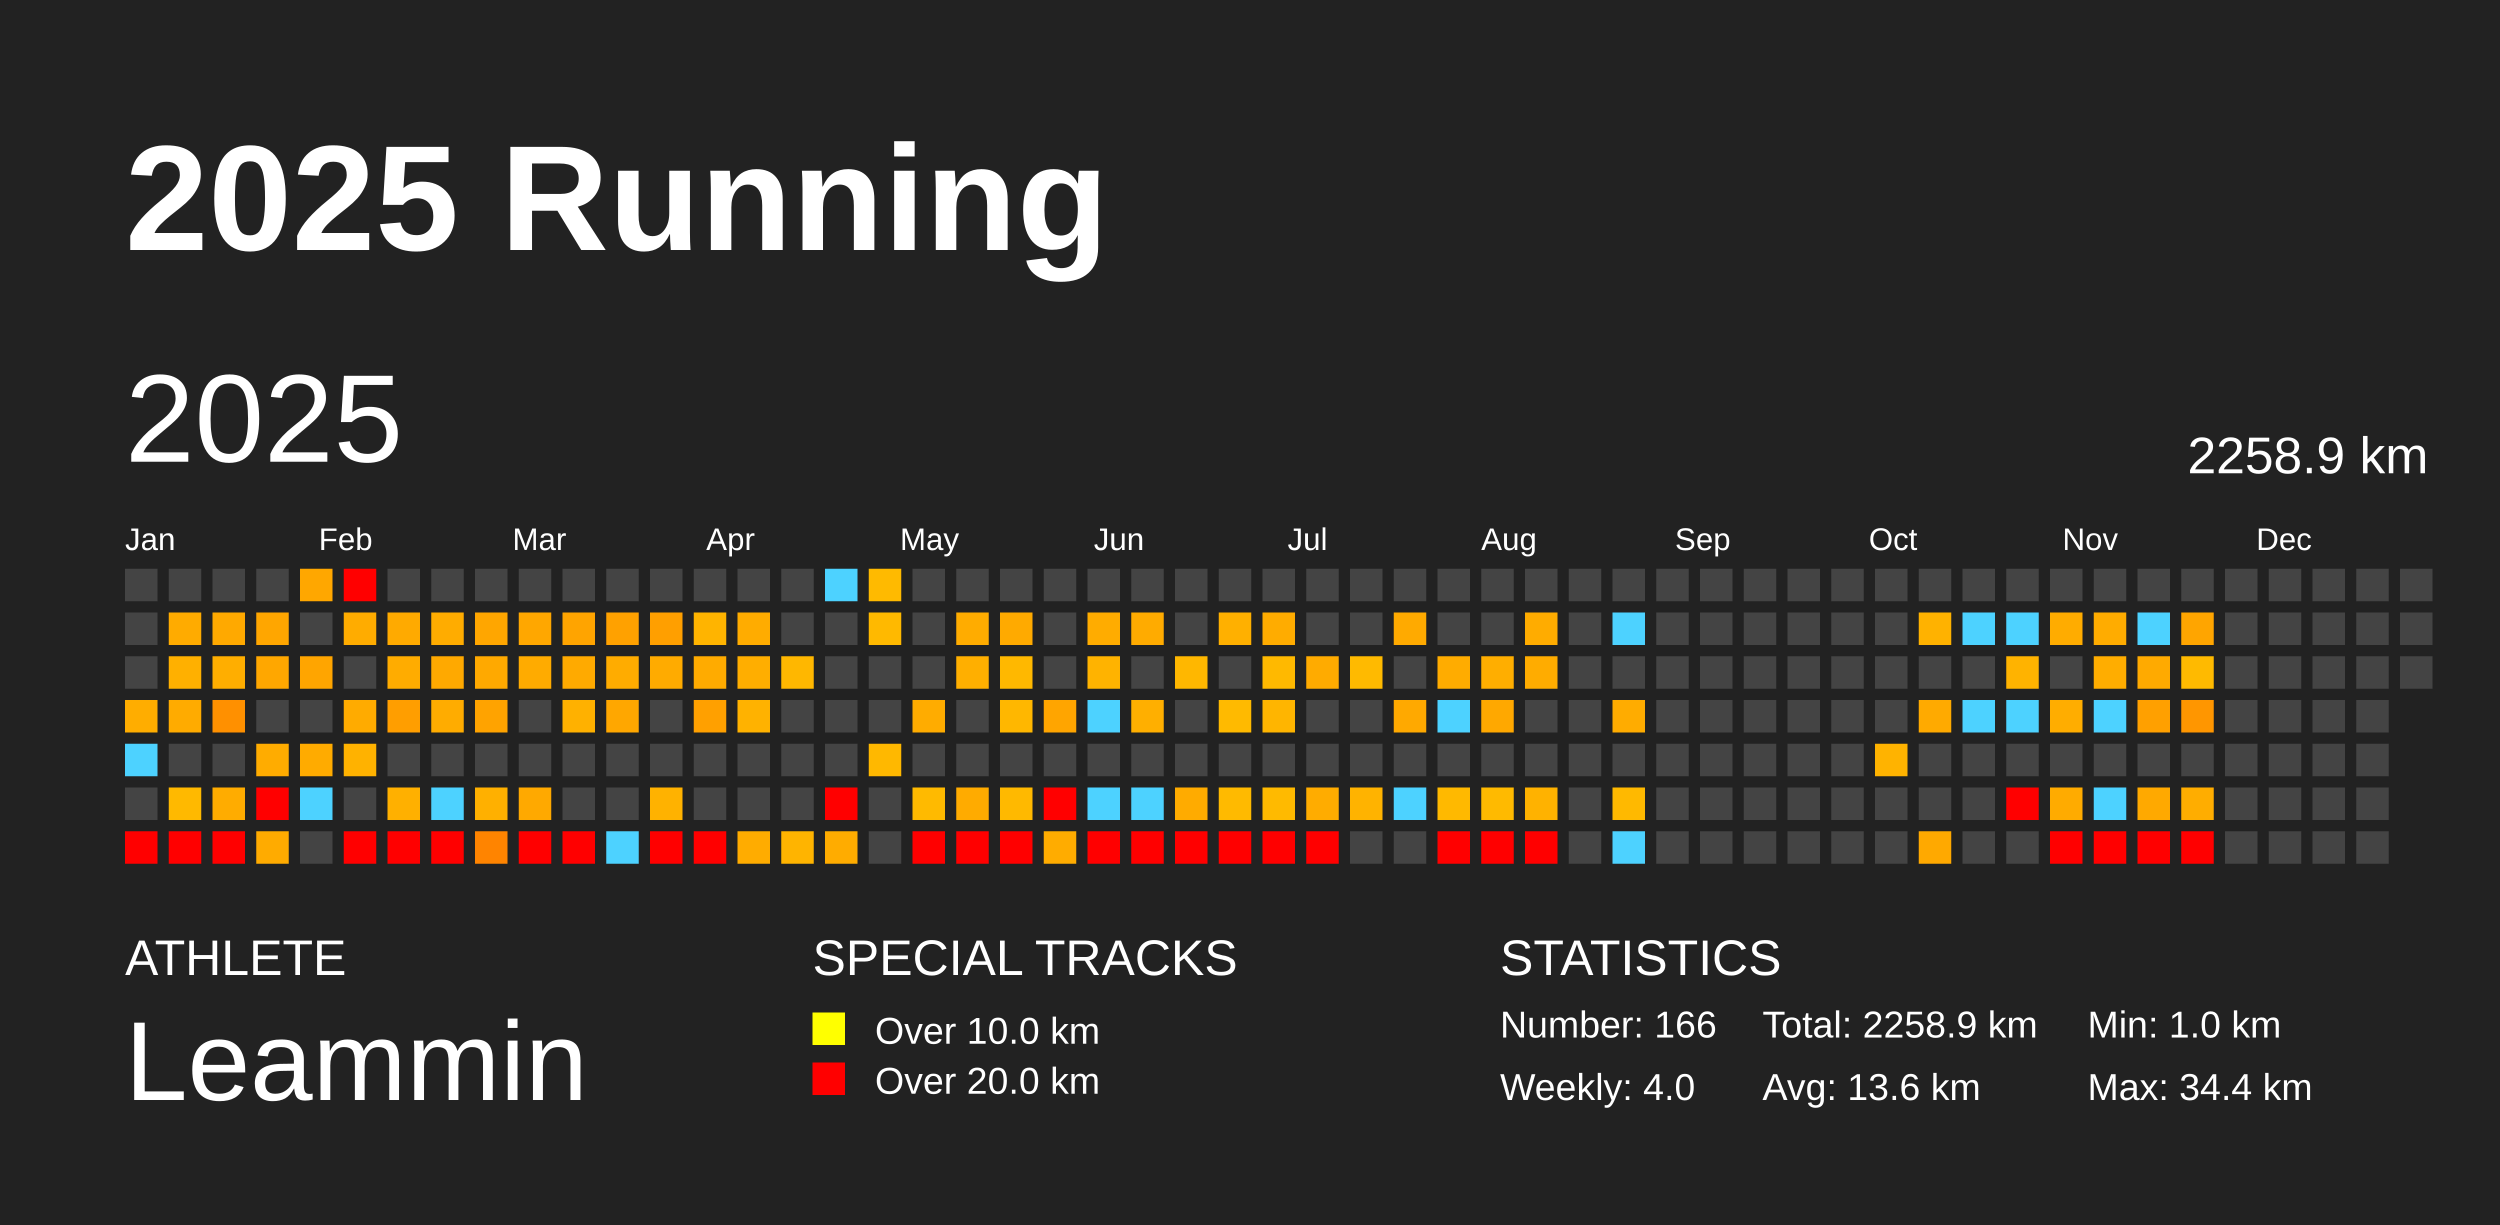
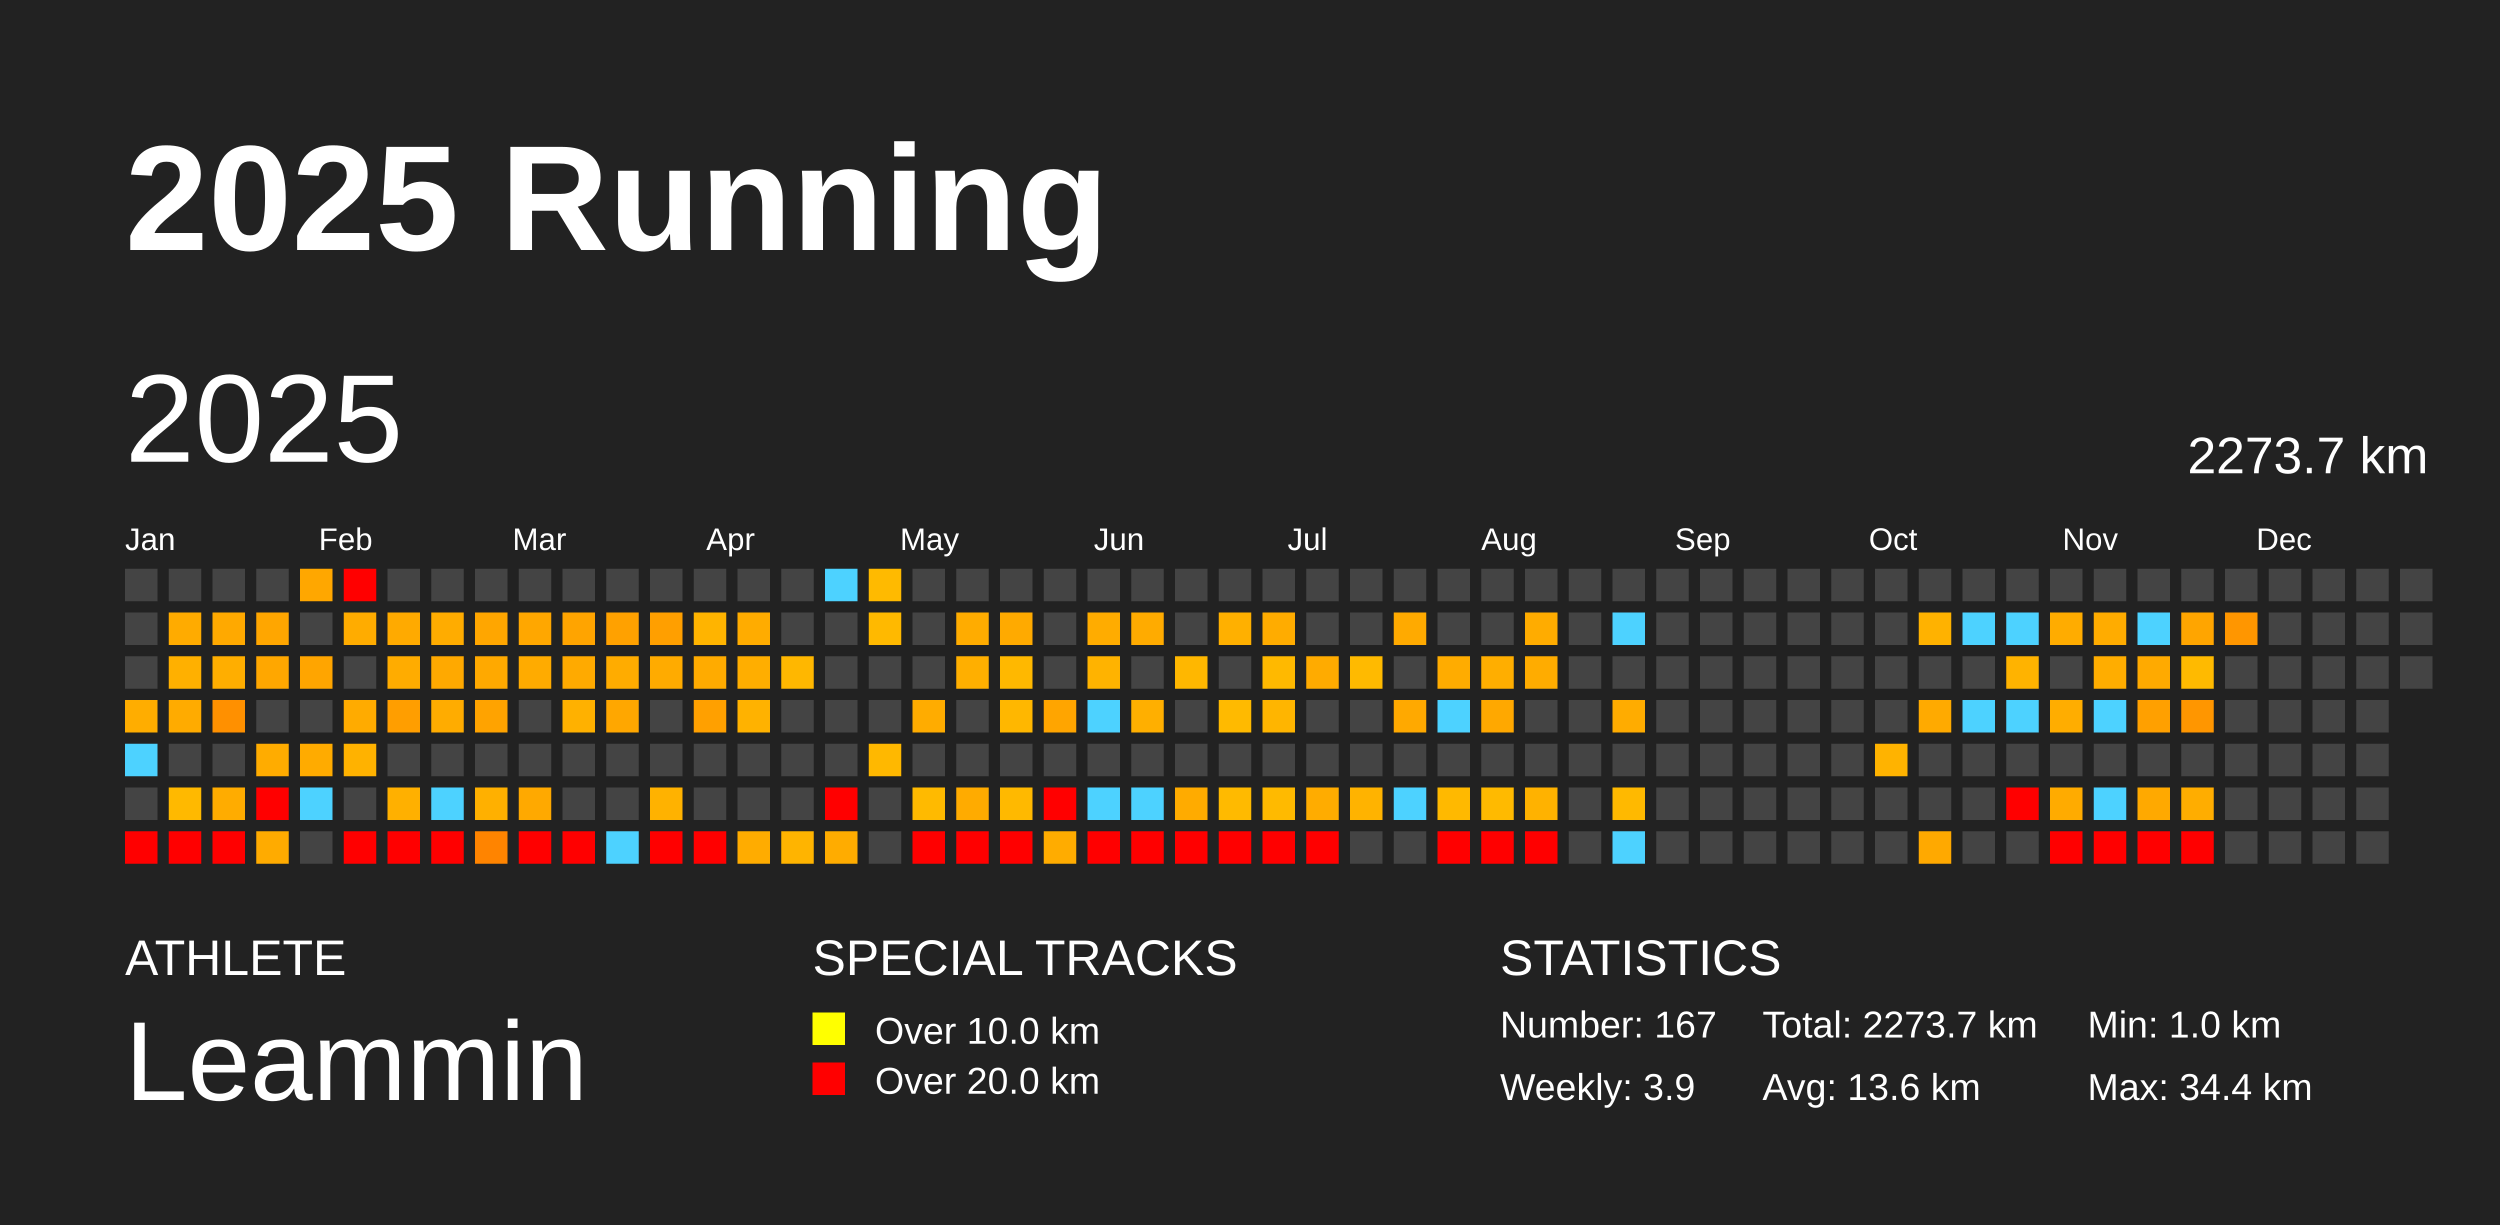
<svg xmlns="http://www.w3.org/2000/svg" baseProfile="full" height="98mm" version="1.1" viewBox="0,0,200,98" width="200mm">
  <defs />
  <rect fill="#222222" height="98" width="200" x="0" y="0" />
  <text fill="#FFFFFF" style="font-size:12px; font-family:Arial; font-weight:bold;" x="10" y="20">2025 Running</text>
  <text fill="#FFFFFF" style="font-size:4px; font-family:Arial" x="10" y="78">ATHLETE</text>
  <text fill="#FFFFFF" style="font-size:9px; font-family:Arial" x="10" y="88">Leammin</text>
  <text fill="#FFFFFF" style="font-size:4px; font-family:Arial" x="65" y="78">SPECIAL TRACKS</text>
  <rect fill="yellow" height="2.6" width="2.6" x="65" y="81" />
  <text fill="#FFFFFF" style="font-size:3px; font-family:Arial" x="70" y="83.5">Over 10.0 km</text>
  <rect fill="red" height="2.6" width="2.6" x="65" y="85" />
  <text fill="#FFFFFF" style="font-size:3px; font-family:Arial" x="70" y="87.5">Over 20.0 km</text>
  <text fill="#FFFFFF" style="font-size:4px; font-family:Arial" x="120" y="78">STATISTICS</text>
-   <text fill="#FFFFFF" style="font-size:3px; font-family:Arial" x="120" y="83">Number: 166</text>
-   <text fill="#FFFFFF" style="font-size:3px; font-family:Arial" x="120" y="88">Weekly: 4.0</text>
-   <text fill="#FFFFFF" style="font-size:3px; font-family:Arial" x="141" y="83">Total: 2258.9 km</text>
+   <text fill="#FFFFFF" style="font-size:3px; font-family:Arial" x="120" y="83">Number: 167</text>
+   <text fill="#FFFFFF" style="font-size:3px; font-family:Arial" x="120" y="88">Weekly: 3.9</text>
+   <text fill="#FFFFFF" style="font-size:3px; font-family:Arial" x="141" y="83">Total: 2273.7 km</text>
  <text fill="#FFFFFF" style="font-size:3px; font-family:Arial" x="141" y="88">Avg: 13.6 km</text>
  <text fill="#FFFFFF" style="font-size:3px; font-family:Arial" x="167" y="83">Min: 1.0 km</text>
  <text fill="#FFFFFF" style="font-size:3px; font-family:Arial" x="167" y="88">Max: 34.4 km</text>
  <text dominant-baseline="hanging" fill="#FFFFFF" style="font-size:10.0px; font-family:Arial;" x="10" y="30">2025</text>
-   <text dominant-baseline="hanging" fill="#FFFFFF" style="font-size:4.125px; font-family:Arial;" x="175" y="35">2258.9 km</text>
+   <text dominant-baseline="hanging" fill="#FFFFFF" style="font-size:4.125px; font-family:Arial;" x="175" y="35">2273.7 km</text>
  <text fill="#FFFFFF" style="font-size:2.5px; font-family:Arial" x="10.0" y="44">Jan</text>
  <text fill="#FFFFFF" style="font-size:2.5px; font-family:Arial" x="25.5" y="44">Feb</text>
  <text fill="#FFFFFF" style="font-size:2.5px; font-family:Arial" x="41.0" y="44">Mar</text>
  <text fill="#FFFFFF" style="font-size:2.5px; font-family:Arial" x="56.5" y="44">Apr</text>
  <text fill="#FFFFFF" style="font-size:2.5px; font-family:Arial" x="72.0" y="44">May</text>
  <text fill="#FFFFFF" style="font-size:2.5px; font-family:Arial" x="87.5" y="44">Jun</text>
  <text fill="#FFFFFF" style="font-size:2.5px; font-family:Arial" x="103.0" y="44">Jul</text>
  <text fill="#FFFFFF" style="font-size:2.5px; font-family:Arial" x="118.5" y="44">Aug</text>
  <text fill="#FFFFFF" style="font-size:2.5px; font-family:Arial" x="134.0" y="44">Sep</text>
  <text fill="#FFFFFF" style="font-size:2.5px; font-family:Arial" x="149.5" y="44">Oct</text>
  <text fill="#FFFFFF" style="font-size:2.5px; font-family:Arial" x="165.0" y="44">Nov</text>
  <text fill="#FFFFFF" style="font-size:2.5px; font-family:Arial" x="180.5" y="44">Dec</text>
  <rect fill="#444444" height="2.6" width="2.6" x="10.0" y="45.5" />
  <rect fill="#444444" height="2.6" width="2.6" x="10.0" y="49.0" />
  <rect fill="#444444" height="2.6" width="2.6" x="10.0" y="52.5" />
  <rect fill="#ffad00" height="2.6" width="2.6" x="10.0" y="56.0" />
  <rect fill="#4dd2ff" height="2.6" width="2.6" x="10.0" y="59.5" />
  <rect fill="#444444" height="2.6" width="2.6" x="10.0" y="63.0" />
  <rect fill="red" height="2.6" width="2.6" x="10.0" y="66.5" />
  <rect fill="#444444" height="2.6" width="2.6" x="13.5" y="45.5" />
  <rect fill="#ffab00" height="2.6" width="2.6" x="13.5" y="49.0" />
  <rect fill="#ffb000" height="2.6" width="2.6" x="13.5" y="52.5" />
  <rect fill="#ffab00" height="2.6" width="2.6" x="13.5" y="56.0" />
  <rect fill="#444444" height="2.6" width="2.6" x="13.5" y="59.5" />
  <rect fill="#ffb900" height="2.6" width="2.6" x="13.5" y="63.0" />
  <rect fill="red" height="2.6" width="2.6" x="13.5" y="66.5" />
  <rect fill="#444444" height="2.6" width="2.6" x="17.0" y="45.5" />
  <rect fill="#ffa900" height="2.6" width="2.6" x="17.0" y="49.0" />
  <rect fill="#ffae00" height="2.6" width="2.6" x="17.0" y="52.5" />
  <rect fill="#ff9000" height="2.6" width="2.6" x="17.0" y="56.0" />
  <rect fill="#444444" height="2.6" width="2.6" x="17.0" y="59.5" />
  <rect fill="#ffac00" height="2.6" width="2.6" x="17.0" y="63.0" />
  <rect fill="red" height="2.6" width="2.6" x="17.0" y="66.5" />
  <rect fill="#444444" height="2.6" width="2.6" x="20.5" y="45.5" />
  <rect fill="#ffa600" height="2.6" width="2.6" x="20.5" y="49.0" />
  <rect fill="#ffa700" height="2.6" width="2.6" x="20.5" y="52.5" />
  <rect fill="#444444" height="2.6" width="2.6" x="20.5" y="56.0" />
  <rect fill="#ffac00" height="2.6" width="2.6" x="20.5" y="59.5" />
  <rect fill="red" height="2.6" width="2.6" x="20.5" y="63.0" />
  <rect fill="#ffab00" height="2.6" width="2.6" x="20.5" y="66.5" />
  <rect fill="#ffa700" height="2.6" width="2.6" x="24.0" y="45.5" />
  <rect fill="#444444" height="2.6" width="2.6" x="24.0" y="49.0" />
  <rect fill="#ffa500" height="2.6" width="2.6" x="24.0" y="52.5" />
  <rect fill="#444444" height="2.6" width="2.6" x="24.0" y="56.0" />
  <rect fill="#ffab00" height="2.6" width="2.6" x="24.0" y="59.5" />
  <rect fill="#4dd2ff" height="2.6" width="2.6" x="24.0" y="63.0" />
  <rect fill="#444444" height="2.6" width="2.6" x="24.0" y="66.5" />
  <rect fill="red" height="2.6" width="2.6" x="27.5" y="45.5" />
  <rect fill="#ffac00" height="2.6" width="2.6" x="27.5" y="49.0" />
  <rect fill="#444444" height="2.6" width="2.6" x="27.5" y="52.5" />
  <rect fill="#ffab00" height="2.6" width="2.6" x="27.5" y="56.0" />
  <rect fill="#ffb200" height="2.6" width="2.6" x="27.5" y="59.5" />
  <rect fill="#444444" height="2.6" width="2.6" x="27.5" y="63.0" />
  <rect fill="red" height="2.6" width="2.6" x="27.5" y="66.5" />
  <rect fill="#444444" height="2.6" width="2.6" x="31.0" y="45.5" />
  <rect fill="#ffaa00" height="2.6" width="2.6" x="31.0" y="49.0" />
  <rect fill="#ffac00" height="2.6" width="2.6" x="31.0" y="52.5" />
  <rect fill="#ff9e00" height="2.6" width="2.6" x="31.0" y="56.0" />
  <rect fill="#444444" height="2.6" width="2.6" x="31.0" y="59.5" />
  <rect fill="#ffb000" height="2.6" width="2.6" x="31.0" y="63.0" />
  <rect fill="red" height="2.6" width="2.6" x="31.0" y="66.5" />
  <rect fill="#444444" height="2.6" width="2.6" x="34.5" y="45.5" />
  <rect fill="#ffac00" height="2.6" width="2.6" x="34.5" y="49.0" />
  <rect fill="#ffa900" height="2.6" width="2.6" x="34.5" y="52.5" />
  <rect fill="#ffac00" height="2.6" width="2.6" x="34.5" y="56.0" />
  <rect fill="#444444" height="2.6" width="2.6" x="34.5" y="59.5" />
  <rect fill="#4dd2ff" height="2.6" width="2.6" x="34.5" y="63.0" />
  <rect fill="red" height="2.6" width="2.6" x="34.5" y="66.5" />
  <rect fill="#444444" height="2.6" width="2.6" x="38.0" y="45.5" />
  <rect fill="#ffa600" height="2.6" width="2.6" x="38.0" y="49.0" />
  <rect fill="#ffa900" height="2.6" width="2.6" x="38.0" y="52.5" />
  <rect fill="#ffa300" height="2.6" width="2.6" x="38.0" y="56.0" />
  <rect fill="#444444" height="2.6" width="2.6" x="38.0" y="59.5" />
  <rect fill="#ffb000" height="2.6" width="2.6" x="38.0" y="63.0" />
  <rect fill="#ff8400" height="2.6" width="2.6" x="38.0" y="66.5" />
  <rect fill="#444444" height="2.6" width="2.6" x="41.5" y="45.5" />
  <rect fill="#ffa700" height="2.6" width="2.6" x="41.5" y="49.0" />
  <rect fill="#ffab00" height="2.6" width="2.6" x="41.5" y="52.5" />
  <rect fill="#444444" height="2.6" width="2.6" x="41.5" y="56.0" />
  <rect fill="#444444" height="2.6" width="2.6" x="41.5" y="59.5" />
  <rect fill="#ffa900" height="2.6" width="2.6" x="41.5" y="63.0" />
  <rect fill="red" height="2.6" width="2.6" x="41.5" y="66.5" />
  <rect fill="#444444" height="2.6" width="2.6" x="45.0" y="45.5" />
  <rect fill="#ffa400" height="2.6" width="2.6" x="45.0" y="49.0" />
  <rect fill="#ffaa00" height="2.6" width="2.6" x="45.0" y="52.5" />
  <rect fill="#ffb100" height="2.6" width="2.6" x="45.0" y="56.0" />
  <rect fill="#444444" height="2.6" width="2.6" x="45.0" y="59.5" />
  <rect fill="#444444" height="2.6" width="2.6" x="45.0" y="63.0" />
  <rect fill="red" height="2.6" width="2.6" x="45.0" y="66.5" />
  <rect fill="#444444" height="2.6" width="2.6" x="48.5" y="45.5" />
  <rect fill="#ffa100" height="2.6" width="2.6" x="48.5" y="49.0" />
  <rect fill="#ffac00" height="2.6" width="2.6" x="48.5" y="52.5" />
  <rect fill="#ffa700" height="2.6" width="2.6" x="48.5" y="56.0" />
  <rect fill="#444444" height="2.6" width="2.6" x="48.5" y="59.5" />
  <rect fill="#444444" height="2.6" width="2.6" x="48.5" y="63.0" />
  <rect fill="#4dd2ff" height="2.6" width="2.6" x="48.5" y="66.5" />
  <rect fill="#444444" height="2.6" width="2.6" x="52.0" y="45.5" />
  <rect fill="#ff9f00" height="2.6" width="2.6" x="52.0" y="49.0" />
  <rect fill="#ffab00" height="2.6" width="2.6" x="52.0" y="52.5" />
  <rect fill="#444444" height="2.6" width="2.6" x="52.0" y="56.0" />
  <rect fill="#444444" height="2.6" width="2.6" x="52.0" y="59.5" />
  <rect fill="#ffb200" height="2.6" width="2.6" x="52.0" y="63.0" />
  <rect fill="red" height="2.6" width="2.6" x="52.0" y="66.5" />
  <rect fill="#444444" height="2.6" width="2.6" x="55.5" y="45.5" />
  <rect fill="#ffb400" height="2.6" width="2.6" x="55.5" y="49.0" />
  <rect fill="#ffab00" height="2.6" width="2.6" x="55.5" y="52.5" />
  <rect fill="#ffa000" height="2.6" width="2.6" x="55.5" y="56.0" />
  <rect fill="#444444" height="2.6" width="2.6" x="55.5" y="59.5" />
  <rect fill="#444444" height="2.6" width="2.6" x="55.5" y="63.0" />
  <rect fill="red" height="2.6" width="2.6" x="55.5" y="66.5" />
  <rect fill="#444444" height="2.6" width="2.6" x="59.0" y="45.5" />
  <rect fill="#ffac00" height="2.6" width="2.6" x="59.0" y="49.0" />
  <rect fill="#ffae00" height="2.6" width="2.6" x="59.0" y="52.5" />
  <rect fill="#ffb200" height="2.6" width="2.6" x="59.0" y="56.0" />
  <rect fill="#444444" height="2.6" width="2.6" x="59.0" y="59.5" />
  <rect fill="#444444" height="2.6" width="2.6" x="59.0" y="63.0" />
  <rect fill="#ffac00" height="2.6" width="2.6" x="59.0" y="66.5" />
  <rect fill="#444444" height="2.6" width="2.6" x="62.5" y="45.5" />
  <rect fill="#444444" height="2.6" width="2.6" x="62.5" y="49.0" />
  <rect fill="#ffb700" height="2.6" width="2.6" x="62.5" y="52.5" />
  <rect fill="#444444" height="2.6" width="2.6" x="62.5" y="56.0" />
  <rect fill="#444444" height="2.6" width="2.6" x="62.5" y="59.5" />
  <rect fill="#444444" height="2.6" width="2.6" x="62.5" y="63.0" />
  <rect fill="#ffb400" height="2.6" width="2.6" x="62.5" y="66.5" />
  <rect fill="#4dd2ff" height="2.6" width="2.6" x="66.0" y="45.5" />
  <rect fill="#444444" height="2.6" width="2.6" x="66.0" y="49.0" />
  <rect fill="#444444" height="2.6" width="2.6" x="66.0" y="52.5" />
  <rect fill="#444444" height="2.6" width="2.6" x="66.0" y="56.0" />
  <rect fill="#444444" height="2.6" width="2.6" x="66.0" y="59.5" />
  <rect fill="red" height="2.6" width="2.6" x="66.0" y="63.0" />
  <rect fill="#ffac00" height="2.6" width="2.6" x="66.0" y="66.5" />
  <rect fill="#ffba00" height="2.6" width="2.6" x="69.5" y="45.5" />
  <rect fill="#ffb900" height="2.6" width="2.6" x="69.5" y="49.0" />
  <rect fill="#444444" height="2.6" width="2.6" x="69.5" y="52.5" />
  <rect fill="#444444" height="2.6" width="2.6" x="69.5" y="56.0" />
  <rect fill="#ffb800" height="2.6" width="2.6" x="69.5" y="59.5" />
  <rect fill="#444444" height="2.6" width="2.6" x="69.5" y="63.0" />
  <rect fill="#444444" height="2.6" width="2.6" x="69.5" y="66.5" />
  <rect fill="#444444" height="2.6" width="2.6" x="73.0" y="45.5" />
  <rect fill="#444444" height="2.6" width="2.6" x="73.0" y="49.0" />
  <rect fill="#444444" height="2.6" width="2.6" x="73.0" y="52.5" />
  <rect fill="#ffac00" height="2.6" width="2.6" x="73.0" y="56.0" />
  <rect fill="#444444" height="2.6" width="2.6" x="73.0" y="59.5" />
  <rect fill="#ffba00" height="2.6" width="2.6" x="73.0" y="63.0" />
  <rect fill="red" height="2.6" width="2.6" x="73.0" y="66.5" />
  <rect fill="#444444" height="2.6" width="2.6" x="76.5" y="45.5" />
  <rect fill="#ffac00" height="2.6" width="2.6" x="76.5" y="49.0" />
  <rect fill="#ffaf00" height="2.6" width="2.6" x="76.5" y="52.5" />
  <rect fill="#444444" height="2.6" width="2.6" x="76.5" y="56.0" />
  <rect fill="#444444" height="2.6" width="2.6" x="76.5" y="59.5" />
  <rect fill="#ffab00" height="2.6" width="2.6" x="76.5" y="63.0" />
  <rect fill="red" height="2.6" width="2.6" x="76.5" y="66.5" />
  <rect fill="#444444" height="2.6" width="2.6" x="80.0" y="45.5" />
  <rect fill="#ffaa00" height="2.6" width="2.6" x="80.0" y="49.0" />
  <rect fill="#ffb800" height="2.6" width="2.6" x="80.0" y="52.5" />
  <rect fill="#ffb700" height="2.6" width="2.6" x="80.0" y="56.0" />
  <rect fill="#444444" height="2.6" width="2.6" x="80.0" y="59.5" />
  <rect fill="#ffb900" height="2.6" width="2.6" x="80.0" y="63.0" />
  <rect fill="red" height="2.6" width="2.6" x="80.0" y="66.5" />
  <rect fill="#444444" height="2.6" width="2.6" x="83.5" y="45.5" />
  <rect fill="#444444" height="2.6" width="2.6" x="83.5" y="49.0" />
  <rect fill="#444444" height="2.6" width="2.6" x="83.5" y="52.5" />
  <rect fill="#ffa500" height="2.6" width="2.6" x="83.5" y="56.0" />
  <rect fill="#444444" height="2.6" width="2.6" x="83.5" y="59.5" />
  <rect fill="red" height="2.6" width="2.6" x="83.5" y="63.0" />
  <rect fill="#ffac00" height="2.6" width="2.6" x="83.5" y="66.5" />
  <rect fill="#444444" height="2.6" width="2.6" x="87.0" y="45.5" />
  <rect fill="#ffac00" height="2.6" width="2.6" x="87.0" y="49.0" />
  <rect fill="#ffb300" height="2.6" width="2.6" x="87.0" y="52.5" />
  <rect fill="#4dd2ff" height="2.6" width="2.6" x="87.0" y="56.0" />
  <rect fill="#444444" height="2.6" width="2.6" x="87.0" y="59.5" />
  <rect fill="#4dd2ff" height="2.6" width="2.6" x="87.0" y="63.0" />
  <rect fill="red" height="2.6" width="2.6" x="87.0" y="66.5" />
  <rect fill="#444444" height="2.6" width="2.6" x="90.5" y="45.5" />
  <rect fill="#ffab00" height="2.6" width="2.6" x="90.5" y="49.0" />
  <rect fill="#444444" height="2.6" width="2.6" x="90.5" y="52.5" />
  <rect fill="#ffaf00" height="2.6" width="2.6" x="90.5" y="56.0" />
  <rect fill="#444444" height="2.6" width="2.6" x="90.5" y="59.5" />
  <rect fill="#4dd2ff" height="2.6" width="2.6" x="90.5" y="63.0" />
  <rect fill="red" height="2.6" width="2.6" x="90.5" y="66.5" />
  <rect fill="#444444" height="2.6" width="2.6" x="94.0" y="45.5" />
  <rect fill="#444444" height="2.6" width="2.6" x="94.0" y="49.0" />
  <rect fill="#ffb700" height="2.6" width="2.6" x="94.0" y="52.5" />
  <rect fill="#444444" height="2.6" width="2.6" x="94.0" y="56.0" />
  <rect fill="#444444" height="2.6" width="2.6" x="94.0" y="59.5" />
  <rect fill="#ffab00" height="2.6" width="2.6" x="94.0" y="63.0" />
  <rect fill="red" height="2.6" width="2.6" x="94.0" y="66.5" />
  <rect fill="#444444" height="2.6" width="2.6" x="97.5" y="45.5" />
  <rect fill="#ffb000" height="2.6" width="2.6" x="97.5" y="49.0" />
  <rect fill="#444444" height="2.6" width="2.6" x="97.5" y="52.5" />
  <rect fill="#ffba00" height="2.6" width="2.6" x="97.5" y="56.0" />
  <rect fill="#444444" height="2.6" width="2.6" x="97.5" y="59.5" />
  <rect fill="#ffba00" height="2.6" width="2.6" x="97.5" y="63.0" />
  <rect fill="red" height="2.6" width="2.6" x="97.5" y="66.5" />
  <rect fill="#444444" height="2.6" width="2.6" x="101.0" y="45.5" />
  <rect fill="#ffac00" height="2.6" width="2.6" x="101.0" y="49.0" />
  <rect fill="#ffb900" height="2.6" width="2.6" x="101.0" y="52.5" />
  <rect fill="#ffb500" height="2.6" width="2.6" x="101.0" y="56.0" />
  <rect fill="#444444" height="2.6" width="2.6" x="101.0" y="59.5" />
  <rect fill="#ffba00" height="2.6" width="2.6" x="101.0" y="63.0" />
  <rect fill="red" height="2.6" width="2.6" x="101.0" y="66.5" />
  <rect fill="#444444" height="2.6" width="2.6" x="104.5" y="45.5" />
  <rect fill="#444444" height="2.6" width="2.6" x="104.5" y="49.0" />
  <rect fill="#ffab00" height="2.6" width="2.6" x="104.5" y="52.5" />
  <rect fill="#444444" height="2.6" width="2.6" x="104.5" y="56.0" />
  <rect fill="#444444" height="2.6" width="2.6" x="104.5" y="59.5" />
  <rect fill="#ffac00" height="2.6" width="2.6" x="104.5" y="63.0" />
  <rect fill="red" height="2.6" width="2.6" x="104.5" y="66.5" />
  <rect fill="#444444" height="2.6" width="2.6" x="108.0" y="45.5" />
  <rect fill="#444444" height="2.6" width="2.6" x="108.0" y="49.0" />
  <rect fill="#ffba00" height="2.6" width="2.6" x="108.0" y="52.5" />
  <rect fill="#444444" height="2.6" width="2.6" x="108.0" y="56.0" />
  <rect fill="#444444" height="2.6" width="2.6" x="108.0" y="59.5" />
  <rect fill="#ffb300" height="2.6" width="2.6" x="108.0" y="63.0" />
  <rect fill="#444444" height="2.6" width="2.6" x="108.0" y="66.5" />
  <rect fill="#444444" height="2.6" width="2.6" x="111.5" y="45.5" />
  <rect fill="#ffaa00" height="2.6" width="2.6" x="111.5" y="49.0" />
  <rect fill="#444444" height="2.6" width="2.6" x="111.5" y="52.5" />
  <rect fill="#ffa900" height="2.6" width="2.6" x="111.5" y="56.0" />
  <rect fill="#444444" height="2.6" width="2.6" x="111.5" y="59.5" />
  <rect fill="#4dd2ff" height="2.6" width="2.6" x="111.5" y="63.0" />
  <rect fill="#444444" height="2.6" width="2.6" x="111.5" y="66.5" />
  <rect fill="#444444" height="2.6" width="2.6" x="115.0" y="45.5" />
  <rect fill="#444444" height="2.6" width="2.6" x="115.0" y="49.0" />
  <rect fill="#ffac00" height="2.6" width="2.6" x="115.0" y="52.5" />
  <rect fill="#4dd2ff" height="2.6" width="2.6" x="115.0" y="56.0" />
  <rect fill="#444444" height="2.6" width="2.6" x="115.0" y="59.5" />
  <rect fill="#ffb900" height="2.6" width="2.6" x="115.0" y="63.0" />
  <rect fill="red" height="2.6" width="2.6" x="115.0" y="66.5" />
  <rect fill="#444444" height="2.6" width="2.6" x="118.5" y="45.5" />
  <rect fill="#444444" height="2.6" width="2.6" x="118.5" y="49.0" />
  <rect fill="#ffae00" height="2.6" width="2.6" x="118.5" y="52.5" />
  <rect fill="#ffa800" height="2.6" width="2.6" x="118.5" y="56.0" />
  <rect fill="#444444" height="2.6" width="2.6" x="118.5" y="59.5" />
  <rect fill="#ffba00" height="2.6" width="2.6" x="118.5" y="63.0" />
  <rect fill="red" height="2.6" width="2.6" x="118.5" y="66.5" />
  <rect fill="#444444" height="2.6" width="2.6" x="122.0" y="45.5" />
  <rect fill="#ffac00" height="2.6" width="2.6" x="122.0" y="49.0" />
  <rect fill="#ffac00" height="2.6" width="2.6" x="122.0" y="52.5" />
  <rect fill="#444444" height="2.6" width="2.6" x="122.0" y="56.0" />
  <rect fill="#444444" height="2.6" width="2.6" x="122.0" y="59.5" />
  <rect fill="#ffb200" height="2.6" width="2.6" x="122.0" y="63.0" />
  <rect fill="red" height="2.6" width="2.6" x="122.0" y="66.5" />
  <rect fill="#444444" height="2.6" width="2.6" x="125.5" y="45.5" />
  <rect fill="#444444" height="2.6" width="2.6" x="125.5" y="49.0" />
  <rect fill="#444444" height="2.6" width="2.6" x="125.5" y="52.5" />
  <rect fill="#444444" height="2.6" width="2.6" x="125.5" y="56.0" />
  <rect fill="#444444" height="2.6" width="2.6" x="125.5" y="59.5" />
  <rect fill="#444444" height="2.6" width="2.6" x="125.5" y="63.0" />
  <rect fill="#444444" height="2.6" width="2.6" x="125.5" y="66.5" />
  <rect fill="#444444" height="2.6" width="2.6" x="129.0" y="45.5" />
  <rect fill="#4dd2ff" height="2.6" width="2.6" x="129.0" y="49.0" />
  <rect fill="#444444" height="2.6" width="2.6" x="129.0" y="52.5" />
  <rect fill="#ffac00" height="2.6" width="2.6" x="129.0" y="56.0" />
  <rect fill="#444444" height="2.6" width="2.6" x="129.0" y="59.5" />
  <rect fill="#ffb900" height="2.6" width="2.6" x="129.0" y="63.0" />
  <rect fill="#4dd2ff" height="2.6" width="2.6" x="129.0" y="66.5" />
  <rect fill="#444444" height="2.6" width="2.6" x="132.5" y="45.5" />
  <rect fill="#444444" height="2.6" width="2.6" x="132.5" y="49.0" />
  <rect fill="#444444" height="2.6" width="2.6" x="132.5" y="52.5" />
  <rect fill="#444444" height="2.6" width="2.6" x="132.5" y="56.0" />
  <rect fill="#444444" height="2.6" width="2.6" x="132.5" y="59.5" />
  <rect fill="#444444" height="2.6" width="2.6" x="132.5" y="63.0" />
  <rect fill="#444444" height="2.6" width="2.6" x="132.5" y="66.5" />
  <rect fill="#444444" height="2.6" width="2.6" x="136.0" y="45.5" />
  <rect fill="#444444" height="2.6" width="2.6" x="136.0" y="49.0" />
  <rect fill="#444444" height="2.6" width="2.6" x="136.0" y="52.5" />
  <rect fill="#444444" height="2.6" width="2.6" x="136.0" y="56.0" />
  <rect fill="#444444" height="2.6" width="2.6" x="136.0" y="59.5" />
  <rect fill="#444444" height="2.6" width="2.6" x="136.0" y="63.0" />
  <rect fill="#444444" height="2.6" width="2.6" x="136.0" y="66.5" />
  <rect fill="#444444" height="2.6" width="2.6" x="139.5" y="45.5" />
  <rect fill="#444444" height="2.6" width="2.6" x="139.5" y="49.0" />
  <rect fill="#444444" height="2.6" width="2.6" x="139.5" y="52.5" />
  <rect fill="#444444" height="2.6" width="2.6" x="139.5" y="56.0" />
  <rect fill="#444444" height="2.6" width="2.6" x="139.5" y="59.5" />
  <rect fill="#444444" height="2.6" width="2.6" x="139.5" y="63.0" />
  <rect fill="#444444" height="2.6" width="2.6" x="139.5" y="66.5" />
  <rect fill="#444444" height="2.6" width="2.6" x="143.0" y="45.5" />
  <rect fill="#444444" height="2.6" width="2.6" x="143.0" y="49.0" />
  <rect fill="#444444" height="2.6" width="2.6" x="143.0" y="52.5" />
  <rect fill="#444444" height="2.6" width="2.6" x="143.0" y="56.0" />
  <rect fill="#444444" height="2.6" width="2.6" x="143.0" y="59.5" />
  <rect fill="#444444" height="2.6" width="2.6" x="143.0" y="63.0" />
  <rect fill="#444444" height="2.6" width="2.6" x="143.0" y="66.5" />
  <rect fill="#444444" height="2.6" width="2.6" x="146.5" y="45.5" />
  <rect fill="#444444" height="2.6" width="2.6" x="146.5" y="49.0" />
  <rect fill="#444444" height="2.6" width="2.6" x="146.5" y="52.5" />
  <rect fill="#444444" height="2.6" width="2.6" x="146.5" y="56.0" />
  <rect fill="#444444" height="2.6" width="2.6" x="146.5" y="59.5" />
  <rect fill="#444444" height="2.6" width="2.6" x="146.5" y="63.0" />
  <rect fill="#444444" height="2.6" width="2.6" x="146.5" y="66.5" />
  <rect fill="#444444" height="2.6" width="2.6" x="150.0" y="45.5" />
  <rect fill="#444444" height="2.6" width="2.6" x="150.0" y="49.0" />
  <rect fill="#444444" height="2.6" width="2.6" x="150.0" y="52.5" />
  <rect fill="#444444" height="2.6" width="2.6" x="150.0" y="56.0" />
  <rect fill="#ffb300" height="2.6" width="2.6" x="150.0" y="59.5" />
  <rect fill="#444444" height="2.6" width="2.6" x="150.0" y="63.0" />
  <rect fill="#444444" height="2.6" width="2.6" x="150.0" y="66.5" />
  <rect fill="#444444" height="2.6" width="2.6" x="153.5" y="45.5" />
  <rect fill="#ffb200" height="2.6" width="2.6" x="153.5" y="49.0" />
  <rect fill="#444444" height="2.6" width="2.6" x="153.5" y="52.5" />
  <rect fill="#ffaa00" height="2.6" width="2.6" x="153.5" y="56.0" />
  <rect fill="#444444" height="2.6" width="2.6" x="153.5" y="59.5" />
  <rect fill="#444444" height="2.6" width="2.6" x="153.5" y="63.0" />
  <rect fill="#ffa900" height="2.6" width="2.6" x="153.5" y="66.5" />
  <rect fill="#444444" height="2.6" width="2.6" x="157.0" y="45.5" />
  <rect fill="#4dd2ff" height="2.6" width="2.6" x="157.0" y="49.0" />
  <rect fill="#444444" height="2.6" width="2.6" x="157.0" y="52.5" />
  <rect fill="#4dd2ff" height="2.6" width="2.6" x="157.0" y="56.0" />
  <rect fill="#444444" height="2.6" width="2.6" x="157.0" y="59.5" />
  <rect fill="#444444" height="2.6" width="2.6" x="157.0" y="63.0" />
  <rect fill="#444444" height="2.6" width="2.6" x="157.0" y="66.5" />
  <rect fill="#444444" height="2.6" width="2.6" x="160.5" y="45.5" />
  <rect fill="#4dd2ff" height="2.6" width="2.6" x="160.5" y="49.0" />
  <rect fill="#ffb300" height="2.6" width="2.6" x="160.5" y="52.5" />
  <rect fill="#4dd2ff" height="2.6" width="2.6" x="160.5" y="56.0" />
  <rect fill="#444444" height="2.6" width="2.6" x="160.5" y="59.5" />
  <rect fill="red" height="2.6" width="2.6" x="160.5" y="63.0" />
  <rect fill="#444444" height="2.6" width="2.6" x="160.5" y="66.5" />
  <rect fill="#444444" height="2.6" width="2.6" x="164.0" y="45.5" />
  <rect fill="#ffac00" height="2.6" width="2.6" x="164.0" y="49.0" />
  <rect fill="#444444" height="2.6" width="2.6" x="164.0" y="52.5" />
  <rect fill="#ffad00" height="2.6" width="2.6" x="164.0" y="56.0" />
  <rect fill="#444444" height="2.6" width="2.6" x="164.0" y="59.5" />
  <rect fill="#ffab00" height="2.6" width="2.6" x="164.0" y="63.0" />
  <rect fill="red" height="2.6" width="2.6" x="164.0" y="66.5" />
  <rect fill="#444444" height="2.6" width="2.6" x="167.5" y="45.5" />
  <rect fill="#ffac00" height="2.6" width="2.6" x="167.5" y="49.0" />
  <rect fill="#ffad00" height="2.6" width="2.6" x="167.5" y="52.5" />
  <rect fill="#4dd2ff" height="2.6" width="2.6" x="167.5" y="56.0" />
  <rect fill="#444444" height="2.6" width="2.6" x="167.5" y="59.5" />
  <rect fill="#4dd2ff" height="2.6" width="2.6" x="167.5" y="63.0" />
  <rect fill="red" height="2.6" width="2.6" x="167.5" y="66.5" />
  <rect fill="#444444" height="2.6" width="2.6" x="171.0" y="45.5" />
  <rect fill="#4dd2ff" height="2.6" width="2.6" x="171.0" y="49.0" />
  <rect fill="#ffaa00" height="2.6" width="2.6" x="171.0" y="52.5" />
  <rect fill="#ffa000" height="2.6" width="2.6" x="171.0" y="56.0" />
  <rect fill="#444444" height="2.6" width="2.6" x="171.0" y="59.5" />
  <rect fill="#ffa900" height="2.6" width="2.6" x="171.0" y="63.0" />
  <rect fill="red" height="2.6" width="2.6" x="171.0" y="66.5" />
  <rect fill="#444444" height="2.6" width="2.6" x="174.5" y="45.5" />
  <rect fill="#ffa500" height="2.6" width="2.6" x="174.5" y="49.0" />
  <rect fill="#ffba00" height="2.6" width="2.6" x="174.5" y="52.5" />
  <rect fill="#ff9600" height="2.6" width="2.6" x="174.5" y="56.0" />
  <rect fill="#444444" height="2.6" width="2.6" x="174.5" y="59.5" />
  <rect fill="#ffad00" height="2.6" width="2.6" x="174.5" y="63.0" />
  <rect fill="red" height="2.6" width="2.6" x="174.5" y="66.5" />
  <rect fill="#444444" height="2.6" width="2.6" x="178.0" y="45.5" />
-   <rect fill="#444444" height="2.6" width="2.6" x="178.0" y="49.0" />
+   <rect fill="#ff9600" height="2.6" width="2.6" x="178.0" y="49.0" />
  <rect fill="#444444" height="2.6" width="2.6" x="178.0" y="52.5" />
  <rect fill="#444444" height="2.6" width="2.6" x="178.0" y="56.0" />
  <rect fill="#444444" height="2.6" width="2.6" x="178.0" y="59.5" />
  <rect fill="#444444" height="2.6" width="2.6" x="178.0" y="63.0" />
  <rect fill="#444444" height="2.6" width="2.6" x="178.0" y="66.5" />
  <rect fill="#444444" height="2.6" width="2.6" x="181.5" y="45.5" />
  <rect fill="#444444" height="2.6" width="2.6" x="181.5" y="49.0" />
  <rect fill="#444444" height="2.6" width="2.6" x="181.5" y="52.5" />
  <rect fill="#444444" height="2.6" width="2.6" x="181.5" y="56.0" />
  <rect fill="#444444" height="2.6" width="2.6" x="181.5" y="59.5" />
  <rect fill="#444444" height="2.6" width="2.6" x="181.5" y="63.0" />
  <rect fill="#444444" height="2.6" width="2.6" x="181.5" y="66.5" />
  <rect fill="#444444" height="2.6" width="2.6" x="185.0" y="45.5" />
  <rect fill="#444444" height="2.6" width="2.6" x="185.0" y="49.0" />
  <rect fill="#444444" height="2.6" width="2.6" x="185.0" y="52.5" />
  <rect fill="#444444" height="2.6" width="2.6" x="185.0" y="56.0" />
  <rect fill="#444444" height="2.6" width="2.6" x="185.0" y="59.5" />
  <rect fill="#444444" height="2.6" width="2.6" x="185.0" y="63.0" />
  <rect fill="#444444" height="2.6" width="2.6" x="185.0" y="66.5" />
  <rect fill="#444444" height="2.6" width="2.6" x="188.5" y="45.5" />
  <rect fill="#444444" height="2.6" width="2.6" x="188.5" y="49.0" />
  <rect fill="#444444" height="2.6" width="2.6" x="188.5" y="52.5" />
  <rect fill="#444444" height="2.6" width="2.6" x="188.5" y="56.0" />
  <rect fill="#444444" height="2.6" width="2.6" x="188.5" y="59.5" />
  <rect fill="#444444" height="2.6" width="2.6" x="188.5" y="63.0" />
  <rect fill="#444444" height="2.6" width="2.6" x="188.5" y="66.5" />
  <rect fill="#444444" height="2.6" width="2.6" x="192.0" y="45.5" />
  <rect fill="#444444" height="2.6" width="2.6" x="192.0" y="49.0" />
  <rect fill="#444444" height="2.6" width="2.6" x="192.0" y="52.5" />
</svg>
